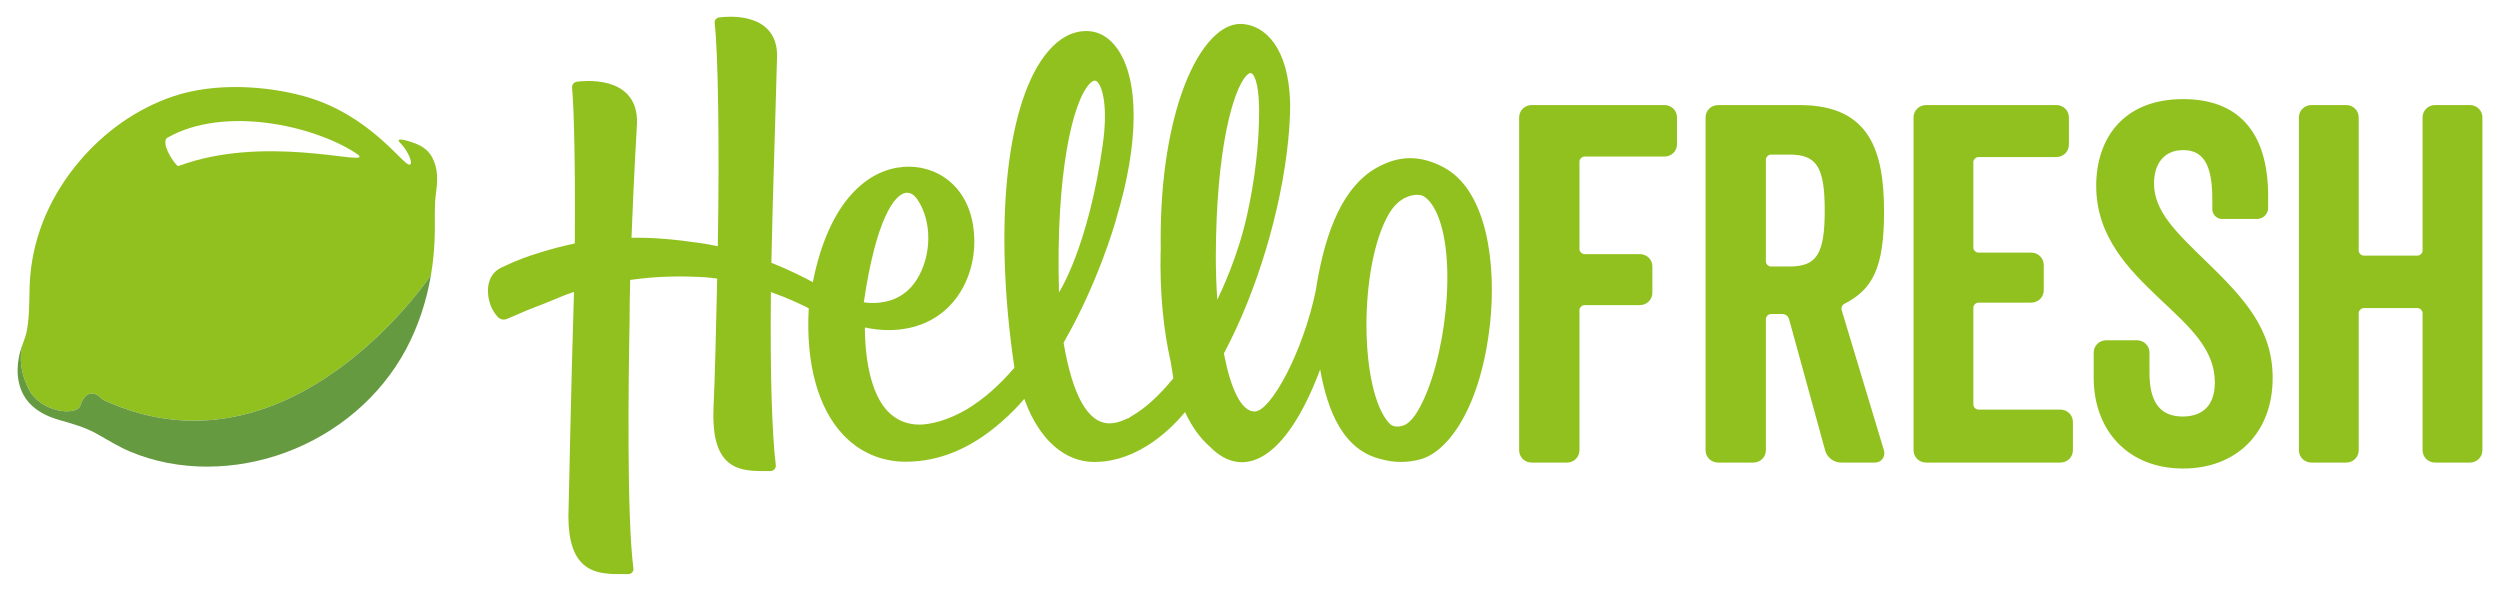
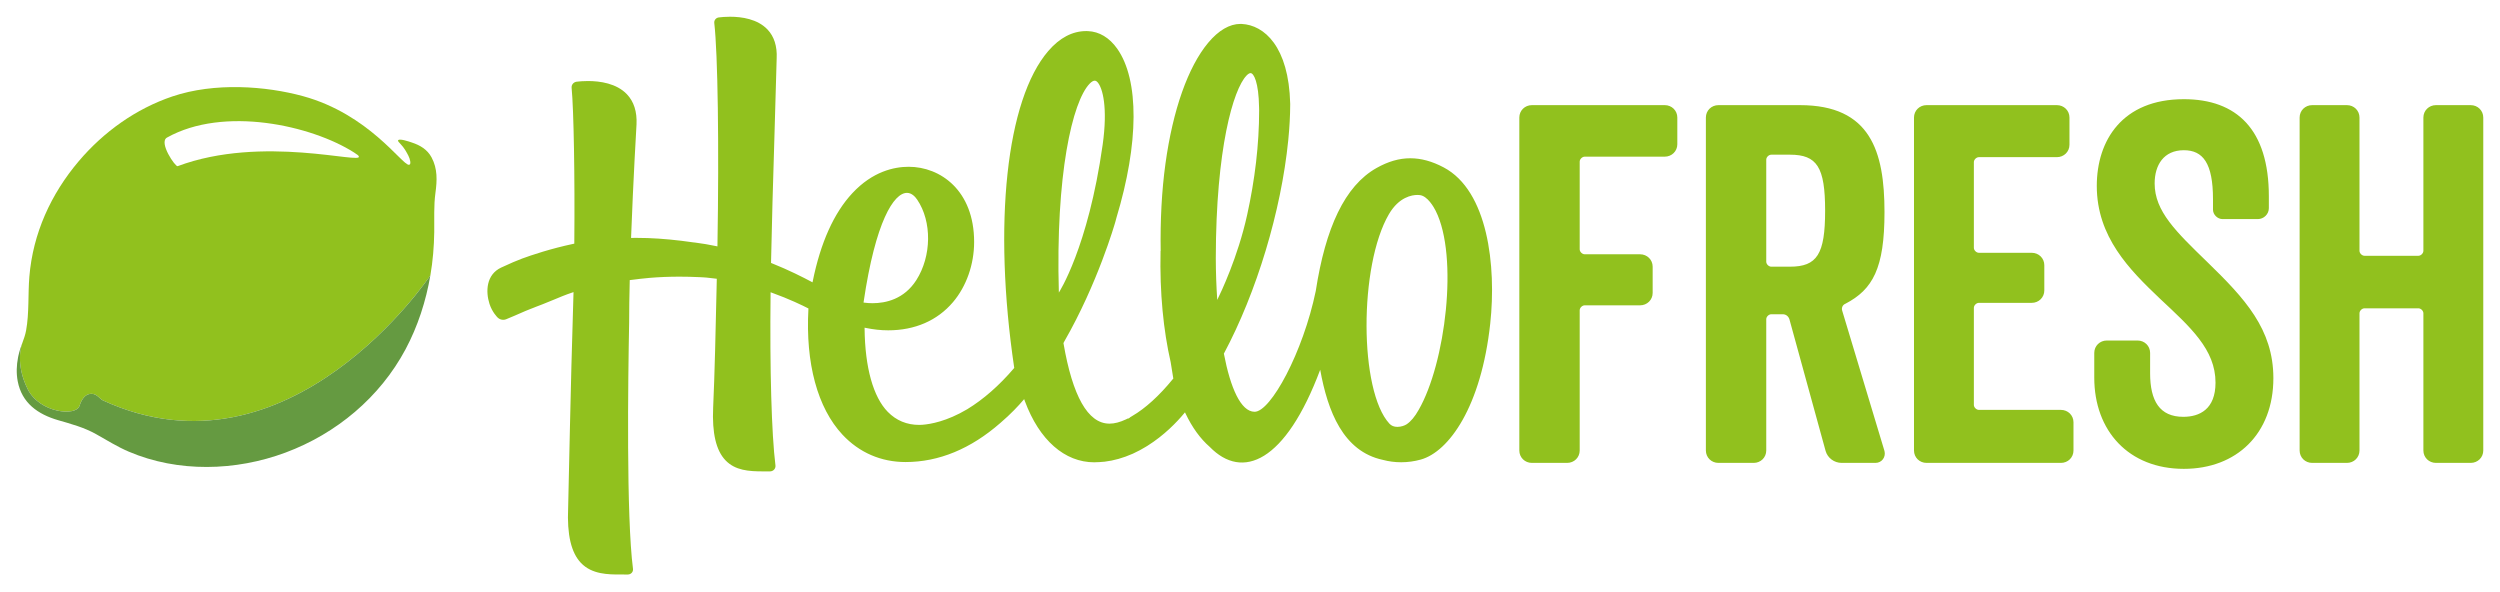
- <svg xmlns="http://www.w3.org/2000/svg" version="1.1" id="svg3666" width="1024" height="242" viewBox="-2.931 -2.931 437.861 103.551">
+ <svg xmlns="http://www.w3.org/2000/svg" version="1.1" id="svg3666" viewBox="-2.931 -2.931 437.861 103.551">
  <defs id="defs3668" />
  <path id="Fill-1" d="m 379.553,14.442 c -10.751,0 -15.244,7.202 -15.244,15.188 0,8.939 5.726,14.668 11.014,19.701 5.375,5.034 9.781,8.939 9.781,14.754 0,4.687 -2.819,5.988 -5.639,5.988 -4.141,0 -5.816,-2.778 -5.816,-7.639 l 0,-3.559 c 0,-1.214 -0.969,-2.168 -2.203,-2.168 l -5.375,0 c -1.233,0 -2.203,0.954 -2.203,2.168 l 0,4.34 c 0,9.286 5.994,15.971 15.686,15.971 9.252,0 15.684,-6.163 15.684,-15.883 0,-8.591 -5.022,-13.973 -11.541,-20.309 -5.553,-5.381 -9.254,-8.938 -9.254,-13.799 0,-3.211 1.587,-5.816 5.111,-5.816 3.349,0 5.109,2.257 5.109,8.592 l 0,1.824 c 0,0.868 0.796,1.648 1.676,1.648 l 6.168,0 c 1.057,0 1.938,-0.868 1.938,-1.91 l 0,-2.082 c 0,-11.716 -5.639,-17.01 -14.891,-17.01 z m -114.18,1.041 c -1.234,0 -2.203,0.956 -2.203,2.17 l 0,58.32 c 0,1.215 0.969,2.17 2.203,2.17 l 6.168,0 c 1.233,0 2.203,-0.955 2.203,-2.17 l 0,-24.561 c 0,-0.434 0.442,-0.867 0.883,-0.867 l 9.691,0 c 1.234,0 2.205,-0.956 2.205,-2.17 l 0,-4.6 c 0,-1.214 -0.971,-2.17 -2.205,-2.17 l -9.691,0 c -0.441,0 -0.883,-0.433 -0.883,-0.867 l 0,-15.363 c 0,-0.433 0.442,-0.867 0.883,-0.867 l 14.01,0 c 1.234,0 2.205,-0.954 2.205,-2.17 l 0,-4.686 c 0,-1.214 -0.971,-2.17 -2.205,-2.17 l -23.264,0 z m 32.672,0 c -1.233,0 -2.201,0.956 -2.201,2.17 l 0,58.32 c 0,1.215 0.968,2.17 2.201,2.17 l 6.17,0 c 1.234,0 2.203,-0.955 2.203,-2.17 l 0,-22.998 c 0,-0.434 0.439,-0.867 0.881,-0.867 l 2.025,0 c 0.53,0 0.971,0.346 1.148,0.867 l 6.344,23.086 c 0.352,1.215 1.498,2.082 2.82,2.082 l 5.902,0 c 1.146,0 1.853,-1.041 1.588,-2.082 L 319.725,51.501 c -0.177,-0.521 0.087,-1.043 0.527,-1.217 4.847,-2.517 6.875,-6.249 6.875,-16.057 0,-10.674 -2.468,-18.744 -14.805,-18.744 l -14.277,0 z m 36.451,0 c -1.233,0 -2.201,0.956 -2.201,2.17 l 0,58.32 c 0,1.215 0.968,2.17 2.201,2.17 l 23.531,0 c 1.233,0 2.201,-0.955 2.201,-2.17 l 0,-4.945 c 0,-1.216 -0.968,-2.17 -2.201,-2.17 l -14.365,0 c -0.44,0 -0.881,-0.434 -0.881,-0.867 l 0,-17.012 c 0,-0.434 0.441,-0.867 0.881,-0.867 l 9.252,0 c 1.234,0 2.205,-0.954 2.205,-2.17 l 0,-4.426 c 0,-1.216 -0.971,-2.172 -2.205,-2.172 l -9.252,0 c -0.44,0 -0.881,-0.432 -0.881,-0.867 l 0,-15.014 c 0,-0.434 0.441,-0.869 0.881,-0.869 l 13.658,0 c 1.234,0 2.205,-0.954 2.205,-2.17 l 0,-4.771 c 0,-1.214 -0.971,-2.17 -2.205,-2.17 l -22.824,0 z m 67.541,0 c -1.234,0 -2.201,0.956 -2.201,2.17 l 0,58.32 c 0,1.215 0.967,2.17 2.201,2.17 l 6.082,0 c 1.233,0 2.201,-0.955 2.201,-2.17 l 0,-24.039 c 0,-0.434 0.443,-0.867 0.883,-0.867 l 9.43,0 c 0.44,0 0.879,0.433 0.879,0.867 l 0,24.039 c 0,1.215 0.972,2.17 2.205,2.17 l 6.08,0 c 1.234,0 2.203,-0.955 2.203,-2.17 l 0,-58.32 c 0,-1.214 -0.969,-2.17 -2.203,-2.17 l -6.08,0 c -1.233,0 -2.205,0.956 -2.205,2.17 l 0,23.346 c 0,0.433 -0.439,0.869 -0.879,0.869 l -9.43,0 c -0.44,0 -0.883,-0.436 -0.883,-0.869 l 0,-23.346 c 0,-1.214 -0.968,-2.17 -2.201,-2.17 l -6.082,0 z m -94.738,8.678 3.26,0 c 4.76,0 6.17,2.171 6.17,9.809 0,7.637 -1.41,9.807 -6.17,9.807 l -3.26,0 c -0.442,0 -0.881,-0.434 -0.881,-0.869 l 0,-17.877 c 0,-0.434 0.439,-0.869 0.881,-0.869 z" mask="none" style="fill:#91c11e;fill-rule:evenodd;stroke:none;stroke-width:1" />
  <path d="m 245.546,68.848 c -0.68,1.21 -1.372,2.038 -2.117,2.534 -0.326,0.218 -0.969,0.452 -1.606,0.452 -0.596,0 -1.055,-0.184 -1.405,-0.562 -5.302,-5.735 -5.352,-27.682 -0.086,-36.693 1.776,-3.037 4.075,-3.365 4.981,-3.365 0.14,0 0.276,0.007 0.408,0.021 1.376,0.14 2.492,2.148 2.801,2.76 4.031,8.006 1.703,26.724 -2.976,34.853 z m -35.537,-26.575 c 0.023,-19.185 3.063,-29.552 5.375,-31.965 0.268,-0.281 0.52,-0.436 0.709,-0.436 0.566,0 1.43,1.598 1.495,6.006 0,0 0.012,0.422 0.012,0.53 0,5.977 -0.741,12.126 -2.1,18.299 -1.634,7.415 -4.622,13.649 -5.236,14.887 -0.163,-2.374 -0.249,-4.84 -0.255,-7.321 z m -22.089,-30.556 c 0.33,-0.341 0.635,-0.52 0.883,-0.52 0.061,0 0.251,0 0.497,0.274 0.891,0.991 1.816,4.423 0.891,10.97 -2.553,18.071 -7.67,25.873 -7.67,25.873 -0.593,-20.706 2.375,-33.48 5.399,-36.597 z m -39.608,38.342 0.019,-0.13 c 2.074,-14.067 5.281,-19.079 7.591,-19.079 0.813,0 1.424,0.65 1.793,1.194 2.596,3.827 2.528,9.884 -0.157,14.087 -2.135,3.341 -5.35,4.042 -7.67,4.042 -0.487,0 -0.973,-0.032 -1.444,-0.096 l -0.132,-0.018 z m 101.604,-23.674 c -2.036,-1.075 -3.949,-1.597 -5.848,-1.597 -1.942,0 -3.879,0.56 -5.922,1.714 -5.546,3.132 -8.923,10.459 -10.627,21.524 -2.222,10.729 -7.894,21.198 -10.727,21.164 -2.396,-0.029 -4.219,-4.162 -5.369,-10.185 5.731,-10.721 10.035,-24.942 11.276,-37.375 0.221,-2.208 0.335,-4.303 0.341,-6.231 l -0.001,-0.197 c -0.25,-9.989 -4.556,-13.75 -8.499,-13.939 -0.076,-0.004 -0.152,-0.005 -0.228,-0.005 -1.883,0 -3.827,1.136 -5.625,3.286 -3.537,4.232 -6.201,11.772 -7.5,21.231 -0.654,4.755 -0.914,9.89 -0.831,15.261 l -0.022,-0.003 c -0.164,7.332 0.506,13.935 1.773,19.473 0.148,0.933 0.284,1.861 0.451,2.8 l 0.012,0.063 -0.096,0.108 c -2.362,2.896 -4.811,5.124 -7.082,6.441 l -0.434,0.265 0.011,0.022 -0.283,0.184 -0.036,-0.046 -0.383,0.182 c -1.037,0.492 -2.008,0.743 -2.879,0.743 l -0.09,-0.002 c -3.693,-0.067 -6.372,-4.8 -7.963,-14.067 l -0.007,-0.041 0.142,-0.278 c 5.854,-10.193 8.828,-20.544 8.955,-20.988 l 0.179,-0.675 c 3.955,-13.072 4.008,-24.144 0.139,-29.619 -1.367,-1.938 -3.149,-3.004 -5.15,-3.08 -0.094,-0.004 -0.188,-0.005 -0.282,-0.005 -2.412,0 -4.647,1.174 -6.642,3.49 -7.354,8.539 -9.697,30.305 -5.97,55.45 l 0.009,0.059 -0.039,0.046 c -2.599,3.039 -5.359,5.458 -8.198,7.186 -3.586,2.13 -6.456,2.619 -7.843,2.721 -0.192,0.011 -0.382,0.023 -0.569,0.023 -2.163,0 -4.012,-0.767 -5.497,-2.28 -2.552,-2.599 -3.996,-7.778 -4.065,-14.584 l -0.002,-0.163 0.159,0.032 c 1.403,0.29 2.703,0.43 3.975,0.43 4.684,0 8.609,-1.707 11.352,-4.938 2.352,-2.769 3.701,-6.611 3.701,-10.539 0,-9.046 -5.938,-13.166 -11.455,-13.166 -2.541,0 -6.316,0.802 -9.876,4.626 -3.23,3.469 -5.565,8.665 -6.939,15.442 l -0.034,0.173 -0.155,-0.084 c -1.523,-0.81 -3.908,-2.032 -7.026,-3.282 l -0.084,-0.034 0.007,-0.377 c 0.131,-6.735 0.348,-13.877 0.56,-20.851 0.147,-4.856 0.296,-9.759 0.419,-14.608 0.102,-2.125 -0.442,-3.827 -1.616,-5.06 -1.754,-1.839 -4.528,-2.225 -6.547,-2.225 -0.837,0 -1.537,0.066 -1.978,0.122 -0.498,0.064 -0.843,0.496 -0.786,0.982 0.622,5.398 0.85,21.42 0.555,38.961 l -0.003,0.159 -0.155,-0.033 c -1.294,-0.274 -2.512,-0.482 -3.734,-0.635 l -0.354,-0.038 c -2.846,-0.415 -5.53,-0.668 -7.978,-0.753 -0.656,-0.023 -1.304,-0.033 -1.945,-0.033 -0.151,0 -0.594,0.004 -0.961,0.007 l 0.005,-0.137 c 0.379,-10.126 0.945,-19.659 0.95,-19.756 0.106,-2.212 -0.46,-3.985 -1.682,-5.268 -1.825,-1.914 -4.716,-2.316 -6.819,-2.316 -0.84,0 -1.538,0.063 -1.977,0.115 -0.55,0.067 -0.941,0.535 -0.89,1.065 0.373,3.837 0.577,15.527 0.472,27.193 l -0.001,0.106 -0.103,0.022 c -4.061,0.86 -7.402,1.993 -9.032,2.592 -0.87,0.318 -2.103,0.847 -3.665,1.573 -2.634,1.224 -2.753,4.191 -2.054,6.36 0.463,1.434 1.341,2.316 1.452,2.422 0.261,0.24 0.597,0.371 0.944,0.371 0.166,0 0.329,-0.028 0.484,-0.083 0.35,-0.126 2.65,-1.122 3.411,-1.46 0.241,-0.109 0.5,-0.207 0.823,-0.331 0.191,-0.072 0.385,-0.146 0.577,-0.225 l 0.441,-0.177 c 0.366,-0.149 0.749,-0.303 1.173,-0.449 0.655,-0.25 1.272,-0.509 1.958,-0.797 0.995,-0.419 2.025,-0.852 3.277,-1.27 l 0.177,-0.059 -0.005,0.187 c -0.036,1.507 -0.078,2.979 -0.126,4.399 -0.268,7.773 -0.789,32.174 -0.811,33.207 -0.213,4.682 0.523,7.837 2.25,9.645 1.931,2.021 4.806,2.021 6.904,2.021 l 1.298,0.001 c 0.27,0 0.524,-0.112 0.696,-0.307 0.165,-0.186 0.242,-0.435 0.21,-0.685 -1.184,-9.122 -0.866,-33.206 -0.674,-43.147 0,-2.136 0.034,-4.595 0.102,-7.309 l 0.003,-0.112 0.11,-0.015 c 1.207,-0.159 2.311,-0.283 3.374,-0.379 1.661,-0.14 3.417,-0.211 5.219,-0.211 1.112,0 2.27,0.028 3.443,0.083 l 0.202,0.008 c 0.2,0.01 0.399,0.02 0.608,0.034 l 0.507,0.037 c 0.524,0.046 1.073,0.109 1.668,0.191 l 0.115,0.016 -0.039,1.753 c -0.142,6.441 -0.336,15.263 -0.598,20.794 -0.204,4.489 0.503,7.514 2.161,9.249 1.713,1.792 4.106,1.94 6.613,1.94 l 1.17,0.001 c 0.289,0 0.561,-0.119 0.743,-0.327 0.175,-0.196 0.257,-0.459 0.225,-0.721 -0.685,-5.514 -1.005,-16.783 -0.855,-30.143 l 0.003,-0.185 0.173,0.063 c 3.151,1.131 5.512,2.293 6.381,2.741 l 0.075,0.039 -0.005,0.084 c -0.524,9.519 1.596,17.338 5.968,22.019 2.931,3.135 6.751,4.792 11.048,4.792 5.822,0 11.413,-2.307 16.612,-6.854 1.836,-1.568 3.194,-3.037 4.01,-3.994 l 0.148,-0.173 0.136,0.381 c 2.524,6.792 6.954,10.687 12.153,10.687 0.041,0 0.082,-0.002 0.184,-0.011 0.459,-0.006 0.938,-0.034 1.475,-0.087 0.051,-0.002 0.103,-0.005 0.152,-0.011 1.603,-0.192 3.244,-0.655 4.883,-1.379 l 0.083,-0.037 c 0.407,-0.183 0.8,-0.381 1.189,-0.589 0.287,-0.156 0.573,-0.318 0.91,-0.52 0.105,-0.062 0.329,-0.194 0.408,-0.243 2.95,-1.846 5.143,-4.128 6.463,-5.717 l 0.131,-0.158 0.089,0.186 c 1.174,2.474 2.612,4.442 4.244,5.862 5.725,5.882 13.271,2.712 19.351,-13.51 l 0,0.008 c 1.312,7.262 4.025,14.296 10.969,15.778 1.03,0.277 2.11,0.418 3.21,0.418 1.157,0 2.311,-0.158 3.427,-0.468 4.927,-1.365 10.601,-9.267 12.176,-23.844 1.087,-10.048 -0.399,-23.235 -8.161,-27.333 l 0,0 z" id="Fill-6" mask="none" style="fill:#91c11e;fill-rule:evenodd;stroke:none;stroke-width:1" />
  <path d="m 66.773,21.751 c 0.003,0.12 0.844,0.878 1.249,1.567 0.405,0.689 0.791,1.302 0.9,1.997 0.073,0.466 -0.043,0.616 -0.255,0.616 -1.202,0 -7.009,-8.866 -18.532,-12.022 -6.466,-1.771 -15.467,-2.456 -22.885,0.053 -6.383,2.158 -12.021,6.196 -16.369,11.317 -4.897,5.767 -8.049,12.683 -8.671,20.26 -0.255,3.115 -0.012,6.316 -0.568,9.4 -0.141,0.78 -0.407,1.513 -0.677,2.245 -0.136,0.364 -1.251,3.605 0.947,8.027 2.082,4.188 8.487,4.83 9.082,2.945 0.546,-1.729 1.407,-2.115 2.097,-2.115 0.956,0 1.497,0.924 1.986,1.149 32.736,15.084 57.369,-21.891 57.369,-21.891 0.431,-2.498 0.641,-5.038 0.679,-7.572 0.035,-2.323 -0.105,-4.573 0.21,-6.884 0.294,-2.157 0.384,-4.214 -0.675,-6.196 -0.755,-1.404 -2.009,-2.142 -3.467,-2.62 -0.368,-0.12 -2.435,-0.869 -2.42,-0.276 z" id="Fill-8" mask="none" style="fill:#91c11e;fill-rule:evenodd;stroke:none;stroke-width:1" />
  <path d="m 13.091,66.041 c -0.69,0 -1.551,0.386 -2.097,2.115 -0.595,1.885 -7,1.243 -9.082,-2.945 -2.198,-4.422 -1.083,-7.663 -0.915,-8.098 -0.075,0.187 -0.117,0.304 -0.16,0.421 0.053,-0.14 0.101,-0.281 0.159,-0.419 -0.058,0.139 -0.107,0.281 -0.16,0.422 -0.147,0.402 -0.283,0.809 -0.399,1.224 -0.06,0.224 -0.112,0.449 -0.16,0.675 -0.015,0.071 -0.029,0.143 -0.043,0.214 -0.047,0.245 -0.09,0.489 -0.122,0.734 0.032,-0.244 0.075,-0.488 0.122,-0.732 -0.273,1.382 -0.325,2.814 -0.061,4.198 0.729,3.816 3.533,5.78 7.071,6.81 2.311,0.673 4.54,1.26 6.655,2.448 1.89,1.062 3.731,2.216 5.731,3.069 8.628,3.679 18.723,3.407 27.432,0.164 8.916,-3.319 16.533,-9.67 21.032,-18.089 2.16,-4.044 3.576,-8.441 4.352,-12.953 0,0 -24.633,36.975 -57.369,21.891 -0.489,-0.225 -1.03,-1.149 -1.986,-1.149 z" id="Fill-9" mask="none" style="fill:#659a41;fill-rule:evenodd;stroke:none;stroke-width:1" />
  <path mask="none" style="fill:#fffffe;fill-rule:evenodd;stroke:none;stroke-width:1" id="Fill-11" d="m 28.179,26.173 c -0.387,0.145 -3.372,-4.165 -1.865,-5.008 9.967,-5.579 25.298,-2.129 32.743,2.597 0.585,0.371 0.842,0.579 0.843,0.677 0.886,1.514 -16.847,-3.826 -31.721,1.734" />
</svg>
